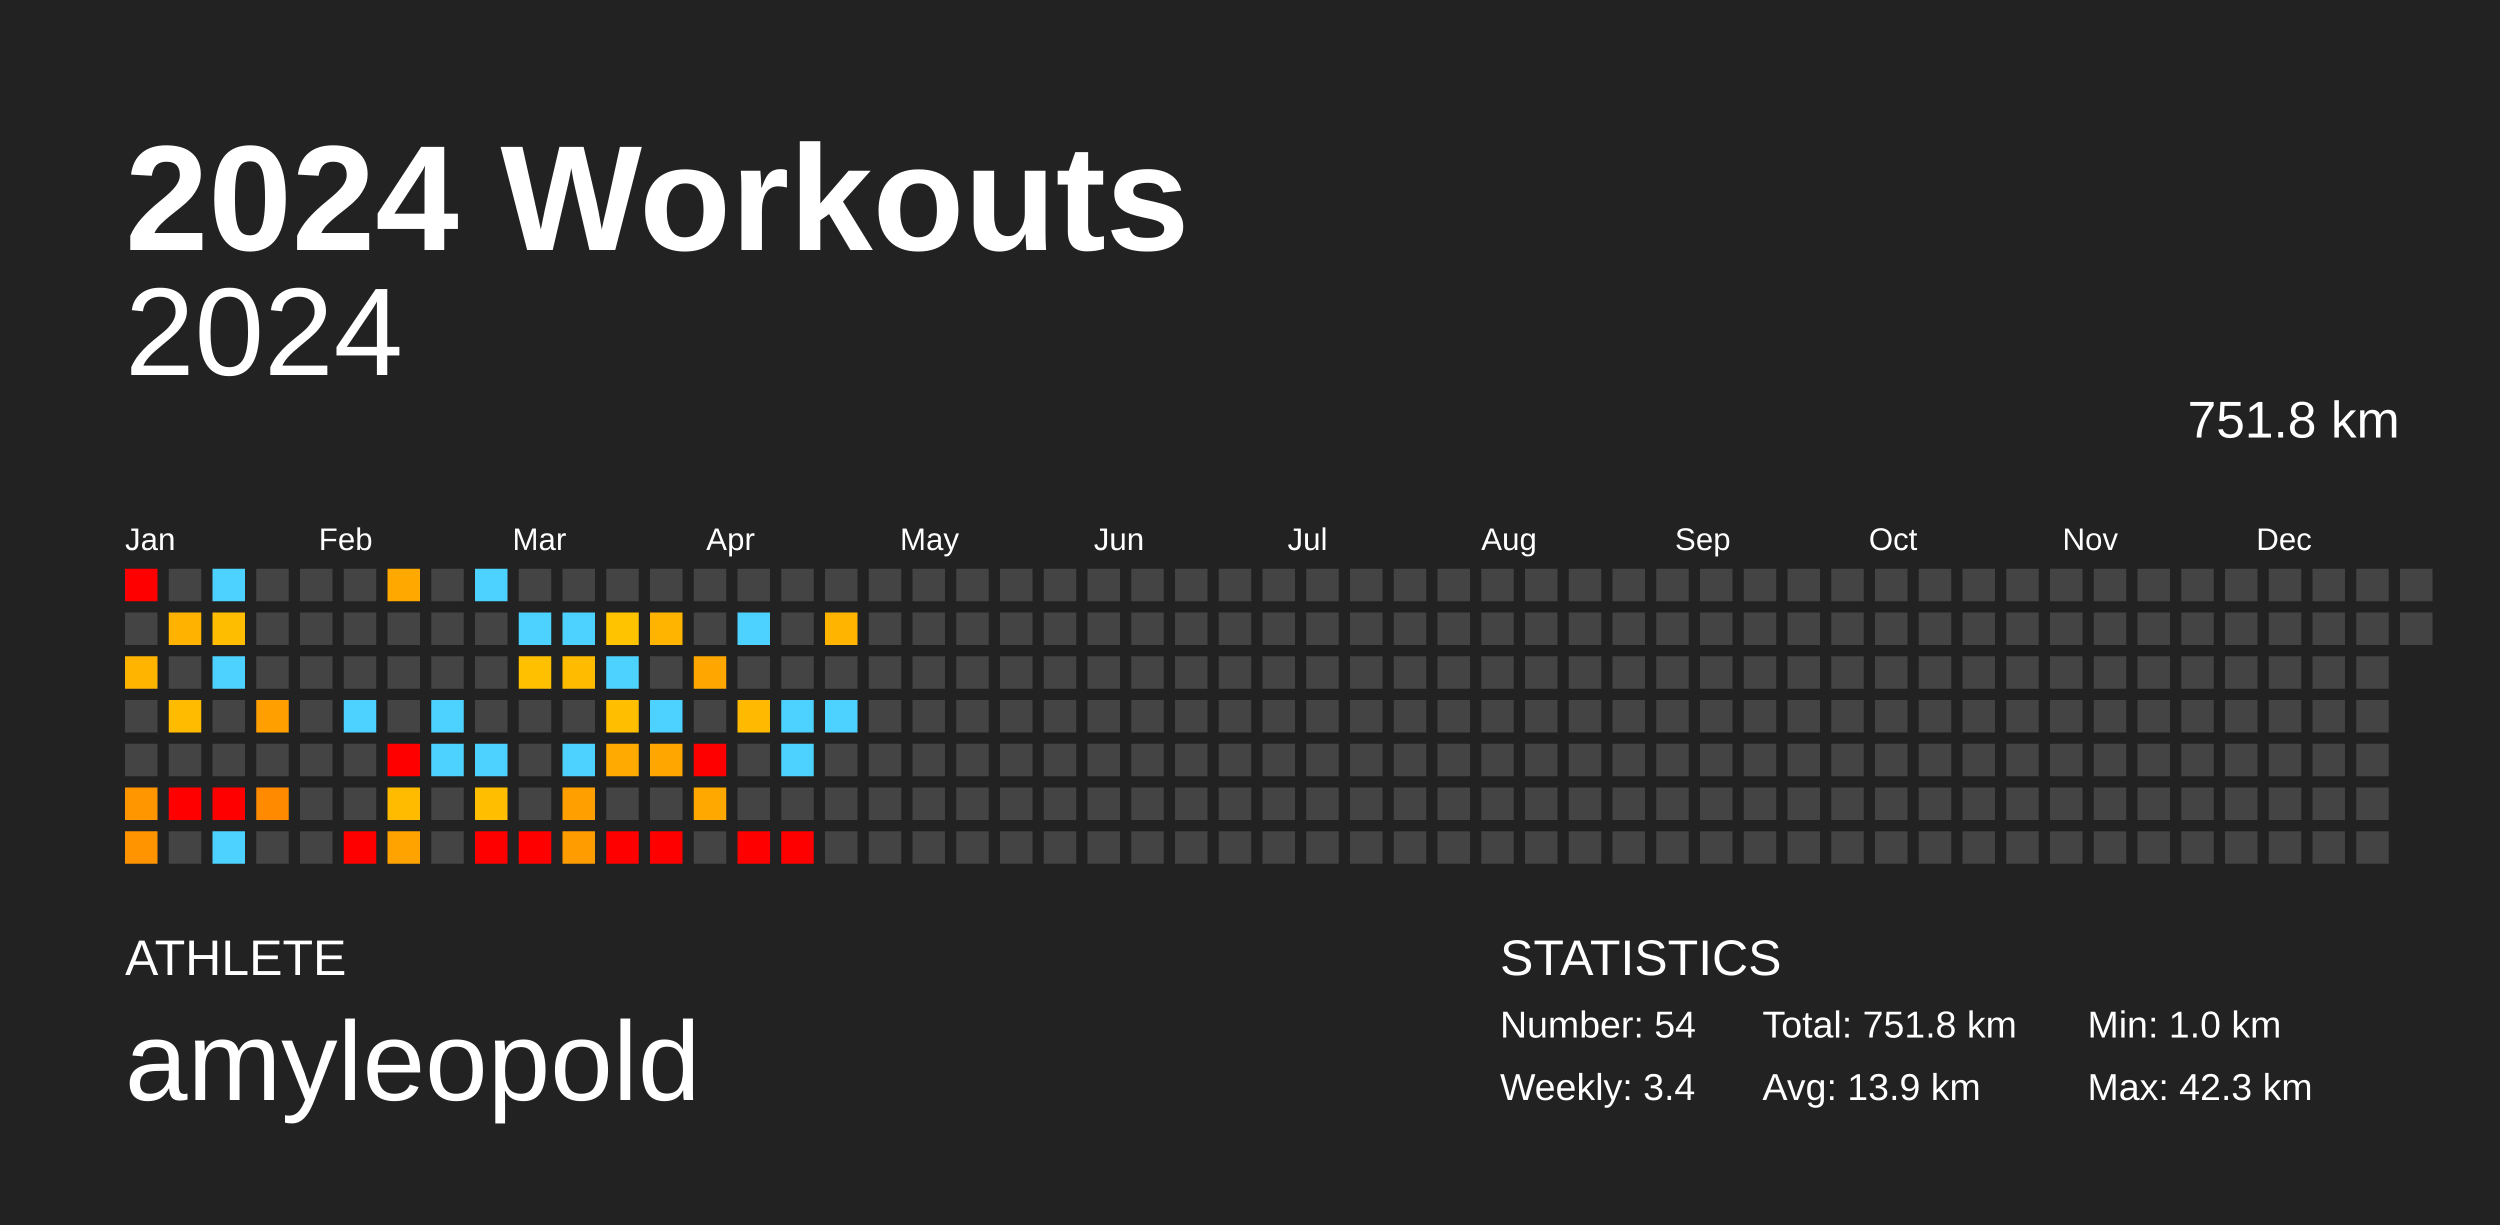
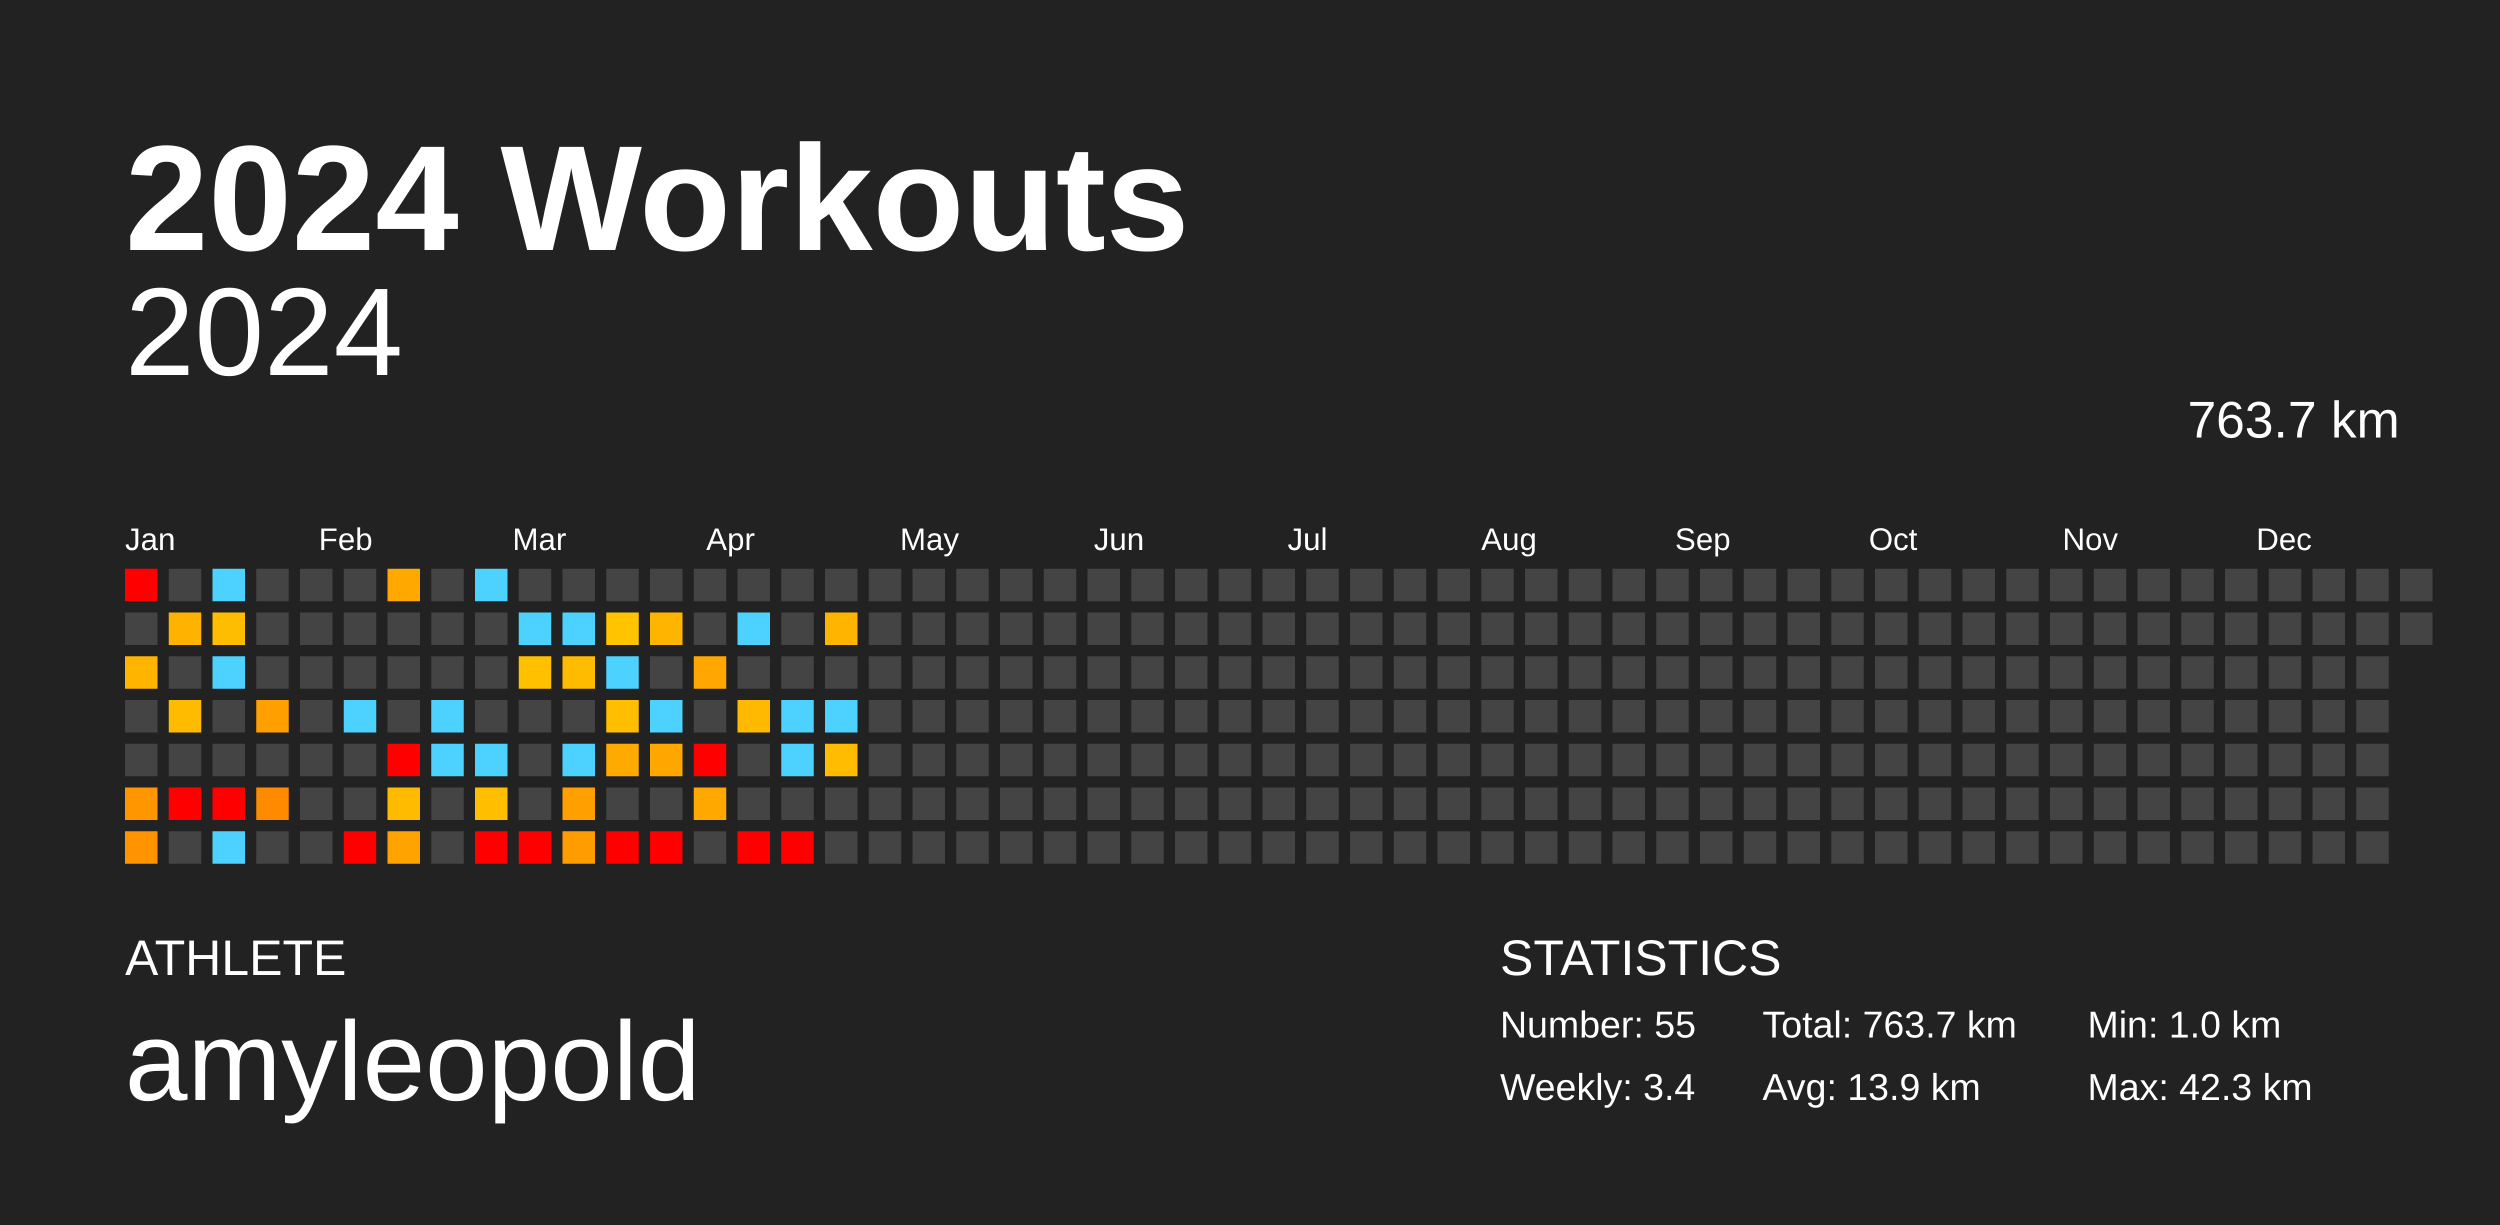
<svg xmlns="http://www.w3.org/2000/svg" baseProfile="full" height="98mm" version="1.1" viewBox="0,0,200,98" width="200mm">
  <defs />
  <rect fill="#222222" height="98" width="200" x="0" y="0" />
  <text fill="#FFFFFF" style="font-size:12px; font-family:Arial; font-weight:bold;" x="10" y="20">2024 Workouts</text>
  <text fill="#FFFFFF" style="font-size:4px; font-family:Arial" x="10" y="78">ATHLETE</text>
  <text fill="#FFFFFF" style="font-size:9px; font-family:Arial" x="10" y="88">amyleopold</text>
  <text fill="#FFFFFF" style="font-size:4px; font-family:Arial" x="120" y="78">STATISTICS</text>
-   <text fill="#FFFFFF" style="font-size:3px; font-family:Arial" x="120" y="83">Number: 54</text>
+   <text fill="#FFFFFF" style="font-size:3px; font-family:Arial" x="120" y="83">Number: 55</text>
  <text fill="#FFFFFF" style="font-size:3px; font-family:Arial" x="120" y="88">Weekly: 3.4</text>
-   <text fill="#FFFFFF" style="font-size:3px; font-family:Arial" x="141" y="83">Total: 751.8 km</text>
+   <text fill="#FFFFFF" style="font-size:3px; font-family:Arial" x="141" y="83">Total: 763.7 km</text>
  <text fill="#FFFFFF" style="font-size:3px; font-family:Arial" x="141" y="88">Avg: 13.9 km</text>
  <text fill="#FFFFFF" style="font-size:3px; font-family:Arial" x="167" y="83">Min: 1.0 km</text>
  <text fill="#FFFFFF" style="font-size:3px; font-family:Arial" x="167" y="88">Max: 42.3 km</text>
  <text alignment-baseline="hanging" fill="#FFFFFF" style="font-size:10.0px; font-family:Arial;" x="10" y="30">2024</text>
-   <text alignment-baseline="hanging" fill="#FFFFFF" style="font-size:4.125px; font-family:Arial;" x="175" y="35">751.8 km</text>
+   <text alignment-baseline="hanging" fill="#FFFFFF" style="font-size:4.125px; font-family:Arial;" x="175" y="35">763.7 km</text>
  <text fill="#FFFFFF" style="font-size:2.5px; font-family:Arial" x="10.0" y="44">Jan</text>
  <text fill="#FFFFFF" style="font-size:2.5px; font-family:Arial" x="25.5" y="44">Feb</text>
  <text fill="#FFFFFF" style="font-size:2.5px; font-family:Arial" x="41.0" y="44">Mar</text>
  <text fill="#FFFFFF" style="font-size:2.5px; font-family:Arial" x="56.5" y="44">Apr</text>
  <text fill="#FFFFFF" style="font-size:2.5px; font-family:Arial" x="72.0" y="44">May</text>
  <text fill="#FFFFFF" style="font-size:2.5px; font-family:Arial" x="87.5" y="44">Jun</text>
  <text fill="#FFFFFF" style="font-size:2.5px; font-family:Arial" x="103.0" y="44">Jul</text>
  <text fill="#FFFFFF" style="font-size:2.5px; font-family:Arial" x="118.5" y="44">Aug</text>
  <text fill="#FFFFFF" style="font-size:2.5px; font-family:Arial" x="134.0" y="44">Sep</text>
  <text fill="#FFFFFF" style="font-size:2.5px; font-family:Arial" x="149.5" y="44">Oct</text>
  <text fill="#FFFFFF" style="font-size:2.5px; font-family:Arial" x="165.0" y="44">Nov</text>
  <text fill="#FFFFFF" style="font-size:2.5px; font-family:Arial" x="180.5" y="44">Dec</text>
  <rect fill="red" height="2.6" width="2.6" x="10.0" y="45.5" />
  <rect fill="#444444" height="2.6" width="2.6" x="10.0" y="49.0" />
  <rect fill="#ffb500" height="2.6" width="2.6" x="10.0" y="52.5" />
  <rect fill="#444444" height="2.6" width="2.6" x="10.0" y="56.0" />
  <rect fill="#444444" height="2.6" width="2.6" x="10.0" y="59.5" />
  <rect fill="#ff9600" height="2.6" width="2.6" x="10.0" y="63.0" />
  <rect fill="#ff9400" height="2.6" width="2.6" x="10.0" y="66.5" />
  <rect fill="#444444" height="2.6" width="2.6" x="13.5" y="45.5" />
  <rect fill="#ffb300" height="2.6" width="2.6" x="13.5" y="49.0" />
  <rect fill="#444444" height="2.6" width="2.6" x="13.5" y="52.5" />
  <rect fill="#ffbb00" height="2.6" width="2.6" x="13.5" y="56.0" />
  <rect fill="#444444" height="2.6" width="2.6" x="13.5" y="59.5" />
  <rect fill="red" height="2.6" width="2.6" x="13.5" y="63.0" />
  <rect fill="#444444" height="2.6" width="2.6" x="13.5" y="66.5" />
  <rect fill="#4dd2ff" height="2.6" width="2.6" x="17.0" y="45.5" />
  <rect fill="#ffbd00" height="2.6" width="2.6" x="17.0" y="49.0" />
  <rect fill="#4dd2ff" height="2.6" width="2.6" x="17.0" y="52.5" />
  <rect fill="#444444" height="2.6" width="2.6" x="17.0" y="56.0" />
  <rect fill="#444444" height="2.6" width="2.6" x="17.0" y="59.5" />
  <rect fill="red" height="2.6" width="2.6" x="17.0" y="63.0" />
  <rect fill="#4dd2ff" height="2.6" width="2.6" x="17.0" y="66.5" />
  <rect fill="#444444" height="2.6" width="2.6" x="20.5" y="45.5" />
  <rect fill="#444444" height="2.6" width="2.6" x="20.5" y="49.0" />
  <rect fill="#444444" height="2.6" width="2.6" x="20.5" y="52.5" />
  <rect fill="#ffa000" height="2.6" width="2.6" x="20.5" y="56.0" />
  <rect fill="#444444" height="2.6" width="2.6" x="20.5" y="59.5" />
  <rect fill="#ff8a00" height="2.6" width="2.6" x="20.5" y="63.0" />
  <rect fill="#444444" height="2.6" width="2.6" x="20.5" y="66.5" />
  <rect fill="#444444" height="2.6" width="2.6" x="24.0" y="45.5" />
  <rect fill="#444444" height="2.6" width="2.6" x="24.0" y="49.0" />
  <rect fill="#444444" height="2.6" width="2.6" x="24.0" y="52.5" />
  <rect fill="#444444" height="2.6" width="2.6" x="24.0" y="56.0" />
  <rect fill="#444444" height="2.6" width="2.6" x="24.0" y="59.5" />
  <rect fill="#444444" height="2.6" width="2.6" x="24.0" y="63.0" />
  <rect fill="#444444" height="2.6" width="2.6" x="24.0" y="66.5" />
  <rect fill="#444444" height="2.6" width="2.6" x="27.5" y="45.5" />
  <rect fill="#444444" height="2.6" width="2.6" x="27.5" y="49.0" />
  <rect fill="#444444" height="2.6" width="2.6" x="27.5" y="52.5" />
  <rect fill="#4dd2ff" height="2.6" width="2.6" x="27.5" y="56.0" />
  <rect fill="#444444" height="2.6" width="2.6" x="27.5" y="59.5" />
  <rect fill="#444444" height="2.6" width="2.6" x="27.5" y="63.0" />
  <rect fill="red" height="2.6" width="2.6" x="27.5" y="66.5" />
  <rect fill="#ffa900" height="2.6" width="2.6" x="31.0" y="45.5" />
  <rect fill="#444444" height="2.6" width="2.6" x="31.0" y="49.0" />
  <rect fill="#444444" height="2.6" width="2.6" x="31.0" y="52.5" />
  <rect fill="#444444" height="2.6" width="2.6" x="31.0" y="56.0" />
  <rect fill="red" height="2.6" width="2.6" x="31.0" y="59.5" />
  <rect fill="#ffbb00" height="2.6" width="2.6" x="31.0" y="63.0" />
  <rect fill="#ffa300" height="2.6" width="2.6" x="31.0" y="66.5" />
  <rect fill="#444444" height="2.6" width="2.6" x="34.5" y="45.5" />
  <rect fill="#444444" height="2.6" width="2.6" x="34.5" y="49.0" />
  <rect fill="#444444" height="2.6" width="2.6" x="34.5" y="52.5" />
  <rect fill="#4dd2ff" height="2.6" width="2.6" x="34.5" y="56.0" />
  <rect fill="#4dd2ff" height="2.6" width="2.6" x="34.5" y="59.5" />
  <rect fill="#444444" height="2.6" width="2.6" x="34.5" y="63.0" />
  <rect fill="#444444" height="2.6" width="2.6" x="34.5" y="66.5" />
  <rect fill="#4dd2ff" height="2.6" width="2.6" x="38.0" y="45.5" />
  <rect fill="#444444" height="2.6" width="2.6" x="38.0" y="49.0" />
  <rect fill="#444444" height="2.6" width="2.6" x="38.0" y="52.5" />
  <rect fill="#444444" height="2.6" width="2.6" x="38.0" y="56.0" />
  <rect fill="#4dd2ff" height="2.6" width="2.6" x="38.0" y="59.5" />
  <rect fill="#ffbf00" height="2.6" width="2.6" x="38.0" y="63.0" />
  <rect fill="red" height="2.6" width="2.6" x="38.0" y="66.5" />
  <rect fill="#444444" height="2.6" width="2.6" x="41.5" y="45.5" />
  <rect fill="#4dd2ff" height="2.6" width="2.6" x="41.5" y="49.0" />
  <rect fill="#ffc000" height="2.6" width="2.6" x="41.5" y="52.5" />
  <rect fill="#444444" height="2.6" width="2.6" x="41.5" y="56.0" />
  <rect fill="#444444" height="2.6" width="2.6" x="41.5" y="59.5" />
  <rect fill="#444444" height="2.6" width="2.6" x="41.5" y="63.0" />
  <rect fill="red" height="2.6" width="2.6" x="41.5" y="66.5" />
  <rect fill="#444444" height="2.6" width="2.6" x="45.0" y="45.5" />
  <rect fill="#4dd2ff" height="2.6" width="2.6" x="45.0" y="49.0" />
  <rect fill="#ffbb00" height="2.6" width="2.6" x="45.0" y="52.5" />
  <rect fill="#444444" height="2.6" width="2.6" x="45.0" y="56.0" />
  <rect fill="#4dd2ff" height="2.6" width="2.6" x="45.0" y="59.5" />
  <rect fill="#ffa000" height="2.6" width="2.6" x="45.0" y="63.0" />
  <rect fill="#ff9c00" height="2.6" width="2.6" x="45.0" y="66.5" />
  <rect fill="#444444" height="2.6" width="2.6" x="48.5" y="45.5" />
  <rect fill="#ffc300" height="2.6" width="2.6" x="48.5" y="49.0" />
  <rect fill="#4dd2ff" height="2.6" width="2.6" x="48.5" y="52.5" />
  <rect fill="#ffbf00" height="2.6" width="2.6" x="48.5" y="56.0" />
  <rect fill="#ffaa00" height="2.6" width="2.6" x="48.5" y="59.5" />
  <rect fill="#444444" height="2.6" width="2.6" x="48.5" y="63.0" />
  <rect fill="red" height="2.6" width="2.6" x="48.5" y="66.5" />
  <rect fill="#444444" height="2.6" width="2.6" x="52.0" y="45.5" />
  <rect fill="#ffb500" height="2.6" width="2.6" x="52.0" y="49.0" />
  <rect fill="#444444" height="2.6" width="2.6" x="52.0" y="52.5" />
  <rect fill="#4dd2ff" height="2.6" width="2.6" x="52.0" y="56.0" />
  <rect fill="#ffa700" height="2.6" width="2.6" x="52.0" y="59.5" />
  <rect fill="#444444" height="2.6" width="2.6" x="52.0" y="63.0" />
  <rect fill="red" height="2.6" width="2.6" x="52.0" y="66.5" />
  <rect fill="#444444" height="2.6" width="2.6" x="55.5" y="45.5" />
  <rect fill="#444444" height="2.6" width="2.6" x="55.5" y="49.0" />
  <rect fill="#ffa700" height="2.6" width="2.6" x="55.5" y="52.5" />
  <rect fill="#444444" height="2.6" width="2.6" x="55.5" y="56.0" />
  <rect fill="red" height="2.6" width="2.6" x="55.5" y="59.5" />
  <rect fill="#ffa800" height="2.6" width="2.6" x="55.5" y="63.0" />
  <rect fill="#444444" height="2.6" width="2.6" x="55.5" y="66.5" />
  <rect fill="#444444" height="2.6" width="2.6" x="59.0" y="45.5" />
  <rect fill="#4dd2ff" height="2.6" width="2.6" x="59.0" y="49.0" />
  <rect fill="#444444" height="2.6" width="2.6" x="59.0" y="52.5" />
  <rect fill="#ffb900" height="2.6" width="2.6" x="59.0" y="56.0" />
  <rect fill="#444444" height="2.6" width="2.6" x="59.0" y="59.5" />
  <rect fill="#444444" height="2.6" width="2.6" x="59.0" y="63.0" />
  <rect fill="red" height="2.6" width="2.6" x="59.0" y="66.5" />
  <rect fill="#444444" height="2.6" width="2.6" x="62.5" y="45.5" />
  <rect fill="#444444" height="2.6" width="2.6" x="62.5" y="49.0" />
  <rect fill="#444444" height="2.6" width="2.6" x="62.5" y="52.5" />
  <rect fill="#4dd2ff" height="2.6" width="2.6" x="62.5" y="56.0" />
  <rect fill="#4dd2ff" height="2.6" width="2.6" x="62.5" y="59.5" />
  <rect fill="#444444" height="2.6" width="2.6" x="62.5" y="63.0" />
  <rect fill="red" height="2.6" width="2.6" x="62.5" y="66.5" />
  <rect fill="#444444" height="2.6" width="2.6" x="66.0" y="45.5" />
  <rect fill="#ffb400" height="2.6" width="2.6" x="66.0" y="49.0" />
  <rect fill="#444444" height="2.6" width="2.6" x="66.0" y="52.5" />
  <rect fill="#4dd2ff" height="2.6" width="2.6" x="66.0" y="56.0" />
-   <rect fill="#444444" height="2.6" width="2.6" x="66.0" y="59.5" />
+   <rect fill="#ffbc00" height="2.6" width="2.6" x="66.0" y="59.5" />
  <rect fill="#444444" height="2.6" width="2.6" x="66.0" y="63.0" />
  <rect fill="#444444" height="2.6" width="2.6" x="66.0" y="66.5" />
  <rect fill="#444444" height="2.6" width="2.6" x="69.5" y="45.5" />
  <rect fill="#444444" height="2.6" width="2.6" x="69.5" y="49.0" />
  <rect fill="#444444" height="2.6" width="2.6" x="69.5" y="52.5" />
  <rect fill="#444444" height="2.6" width="2.6" x="69.5" y="56.0" />
  <rect fill="#444444" height="2.6" width="2.6" x="69.5" y="59.5" />
  <rect fill="#444444" height="2.6" width="2.6" x="69.5" y="63.0" />
  <rect fill="#444444" height="2.6" width="2.6" x="69.5" y="66.5" />
  <rect fill="#444444" height="2.6" width="2.6" x="73.0" y="45.5" />
  <rect fill="#444444" height="2.6" width="2.6" x="73.0" y="49.0" />
  <rect fill="#444444" height="2.6" width="2.6" x="73.0" y="52.5" />
  <rect fill="#444444" height="2.6" width="2.6" x="73.0" y="56.0" />
  <rect fill="#444444" height="2.6" width="2.6" x="73.0" y="59.5" />
  <rect fill="#444444" height="2.6" width="2.6" x="73.0" y="63.0" />
  <rect fill="#444444" height="2.6" width="2.6" x="73.0" y="66.5" />
  <rect fill="#444444" height="2.6" width="2.6" x="76.5" y="45.5" />
  <rect fill="#444444" height="2.6" width="2.6" x="76.5" y="49.0" />
  <rect fill="#444444" height="2.6" width="2.6" x="76.5" y="52.5" />
  <rect fill="#444444" height="2.6" width="2.6" x="76.5" y="56.0" />
  <rect fill="#444444" height="2.6" width="2.6" x="76.5" y="59.5" />
  <rect fill="#444444" height="2.6" width="2.6" x="76.5" y="63.0" />
  <rect fill="#444444" height="2.6" width="2.6" x="76.5" y="66.5" />
  <rect fill="#444444" height="2.6" width="2.6" x="80.0" y="45.5" />
  <rect fill="#444444" height="2.6" width="2.6" x="80.0" y="49.0" />
  <rect fill="#444444" height="2.6" width="2.6" x="80.0" y="52.5" />
  <rect fill="#444444" height="2.6" width="2.6" x="80.0" y="56.0" />
  <rect fill="#444444" height="2.6" width="2.6" x="80.0" y="59.5" />
  <rect fill="#444444" height="2.6" width="2.6" x="80.0" y="63.0" />
  <rect fill="#444444" height="2.6" width="2.6" x="80.0" y="66.5" />
  <rect fill="#444444" height="2.6" width="2.6" x="83.5" y="45.5" />
  <rect fill="#444444" height="2.6" width="2.6" x="83.5" y="49.0" />
  <rect fill="#444444" height="2.6" width="2.6" x="83.5" y="52.5" />
  <rect fill="#444444" height="2.6" width="2.6" x="83.5" y="56.0" />
  <rect fill="#444444" height="2.6" width="2.6" x="83.5" y="59.5" />
  <rect fill="#444444" height="2.6" width="2.6" x="83.5" y="63.0" />
  <rect fill="#444444" height="2.6" width="2.6" x="83.5" y="66.5" />
  <rect fill="#444444" height="2.6" width="2.6" x="87.0" y="45.5" />
  <rect fill="#444444" height="2.6" width="2.6" x="87.0" y="49.0" />
  <rect fill="#444444" height="2.6" width="2.6" x="87.0" y="52.5" />
  <rect fill="#444444" height="2.6" width="2.6" x="87.0" y="56.0" />
  <rect fill="#444444" height="2.6" width="2.6" x="87.0" y="59.5" />
  <rect fill="#444444" height="2.6" width="2.6" x="87.0" y="63.0" />
  <rect fill="#444444" height="2.6" width="2.6" x="87.0" y="66.5" />
  <rect fill="#444444" height="2.6" width="2.6" x="90.5" y="45.5" />
  <rect fill="#444444" height="2.6" width="2.6" x="90.5" y="49.0" />
  <rect fill="#444444" height="2.6" width="2.6" x="90.5" y="52.5" />
  <rect fill="#444444" height="2.6" width="2.6" x="90.5" y="56.0" />
  <rect fill="#444444" height="2.6" width="2.6" x="90.5" y="59.5" />
  <rect fill="#444444" height="2.6" width="2.6" x="90.5" y="63.0" />
  <rect fill="#444444" height="2.6" width="2.6" x="90.5" y="66.5" />
  <rect fill="#444444" height="2.6" width="2.6" x="94.0" y="45.5" />
  <rect fill="#444444" height="2.6" width="2.6" x="94.0" y="49.0" />
  <rect fill="#444444" height="2.6" width="2.6" x="94.0" y="52.5" />
  <rect fill="#444444" height="2.6" width="2.6" x="94.0" y="56.0" />
  <rect fill="#444444" height="2.6" width="2.6" x="94.0" y="59.5" />
  <rect fill="#444444" height="2.6" width="2.6" x="94.0" y="63.0" />
  <rect fill="#444444" height="2.6" width="2.6" x="94.0" y="66.5" />
  <rect fill="#444444" height="2.6" width="2.6" x="97.5" y="45.5" />
  <rect fill="#444444" height="2.6" width="2.6" x="97.5" y="49.0" />
  <rect fill="#444444" height="2.6" width="2.6" x="97.5" y="52.5" />
  <rect fill="#444444" height="2.6" width="2.6" x="97.5" y="56.0" />
  <rect fill="#444444" height="2.6" width="2.6" x="97.5" y="59.5" />
  <rect fill="#444444" height="2.6" width="2.6" x="97.5" y="63.0" />
  <rect fill="#444444" height="2.6" width="2.6" x="97.5" y="66.5" />
  <rect fill="#444444" height="2.6" width="2.6" x="101.0" y="45.5" />
  <rect fill="#444444" height="2.6" width="2.6" x="101.0" y="49.0" />
  <rect fill="#444444" height="2.6" width="2.6" x="101.0" y="52.5" />
  <rect fill="#444444" height="2.6" width="2.6" x="101.0" y="56.0" />
  <rect fill="#444444" height="2.6" width="2.6" x="101.0" y="59.5" />
  <rect fill="#444444" height="2.6" width="2.6" x="101.0" y="63.0" />
  <rect fill="#444444" height="2.6" width="2.6" x="101.0" y="66.5" />
  <rect fill="#444444" height="2.6" width="2.6" x="104.5" y="45.5" />
  <rect fill="#444444" height="2.6" width="2.6" x="104.5" y="49.0" />
  <rect fill="#444444" height="2.6" width="2.6" x="104.5" y="52.5" />
  <rect fill="#444444" height="2.6" width="2.6" x="104.5" y="56.0" />
  <rect fill="#444444" height="2.6" width="2.6" x="104.5" y="59.5" />
  <rect fill="#444444" height="2.6" width="2.6" x="104.5" y="63.0" />
  <rect fill="#444444" height="2.6" width="2.6" x="104.5" y="66.5" />
  <rect fill="#444444" height="2.6" width="2.6" x="108.0" y="45.5" />
  <rect fill="#444444" height="2.6" width="2.6" x="108.0" y="49.0" />
  <rect fill="#444444" height="2.6" width="2.6" x="108.0" y="52.5" />
  <rect fill="#444444" height="2.6" width="2.6" x="108.0" y="56.0" />
  <rect fill="#444444" height="2.6" width="2.6" x="108.0" y="59.5" />
  <rect fill="#444444" height="2.6" width="2.6" x="108.0" y="63.0" />
  <rect fill="#444444" height="2.6" width="2.6" x="108.0" y="66.5" />
  <rect fill="#444444" height="2.6" width="2.6" x="111.5" y="45.5" />
  <rect fill="#444444" height="2.6" width="2.6" x="111.5" y="49.0" />
  <rect fill="#444444" height="2.6" width="2.6" x="111.5" y="52.5" />
  <rect fill="#444444" height="2.6" width="2.6" x="111.5" y="56.0" />
  <rect fill="#444444" height="2.6" width="2.6" x="111.5" y="59.5" />
  <rect fill="#444444" height="2.6" width="2.6" x="111.5" y="63.0" />
  <rect fill="#444444" height="2.6" width="2.6" x="111.5" y="66.5" />
  <rect fill="#444444" height="2.6" width="2.6" x="115.0" y="45.5" />
  <rect fill="#444444" height="2.6" width="2.6" x="115.0" y="49.0" />
  <rect fill="#444444" height="2.6" width="2.6" x="115.0" y="52.5" />
  <rect fill="#444444" height="2.6" width="2.6" x="115.0" y="56.0" />
  <rect fill="#444444" height="2.6" width="2.6" x="115.0" y="59.5" />
  <rect fill="#444444" height="2.6" width="2.6" x="115.0" y="63.0" />
  <rect fill="#444444" height="2.6" width="2.6" x="115.0" y="66.5" />
  <rect fill="#444444" height="2.6" width="2.6" x="118.5" y="45.5" />
  <rect fill="#444444" height="2.6" width="2.6" x="118.5" y="49.0" />
  <rect fill="#444444" height="2.6" width="2.6" x="118.5" y="52.5" />
  <rect fill="#444444" height="2.6" width="2.6" x="118.5" y="56.0" />
  <rect fill="#444444" height="2.6" width="2.6" x="118.5" y="59.5" />
  <rect fill="#444444" height="2.6" width="2.6" x="118.5" y="63.0" />
  <rect fill="#444444" height="2.6" width="2.6" x="118.5" y="66.5" />
  <rect fill="#444444" height="2.6" width="2.6" x="122.0" y="45.5" />
  <rect fill="#444444" height="2.6" width="2.6" x="122.0" y="49.0" />
  <rect fill="#444444" height="2.6" width="2.6" x="122.0" y="52.5" />
  <rect fill="#444444" height="2.6" width="2.6" x="122.0" y="56.0" />
  <rect fill="#444444" height="2.6" width="2.6" x="122.0" y="59.5" />
  <rect fill="#444444" height="2.6" width="2.6" x="122.0" y="63.0" />
  <rect fill="#444444" height="2.6" width="2.6" x="122.0" y="66.5" />
  <rect fill="#444444" height="2.6" width="2.6" x="125.5" y="45.5" />
  <rect fill="#444444" height="2.6" width="2.6" x="125.5" y="49.0" />
  <rect fill="#444444" height="2.6" width="2.6" x="125.5" y="52.5" />
  <rect fill="#444444" height="2.6" width="2.6" x="125.5" y="56.0" />
  <rect fill="#444444" height="2.6" width="2.6" x="125.5" y="59.5" />
  <rect fill="#444444" height="2.6" width="2.6" x="125.5" y="63.0" />
  <rect fill="#444444" height="2.6" width="2.6" x="125.5" y="66.5" />
  <rect fill="#444444" height="2.6" width="2.6" x="129.0" y="45.5" />
  <rect fill="#444444" height="2.6" width="2.6" x="129.0" y="49.0" />
  <rect fill="#444444" height="2.6" width="2.6" x="129.0" y="52.5" />
  <rect fill="#444444" height="2.6" width="2.6" x="129.0" y="56.0" />
  <rect fill="#444444" height="2.6" width="2.6" x="129.0" y="59.5" />
  <rect fill="#444444" height="2.6" width="2.6" x="129.0" y="63.0" />
  <rect fill="#444444" height="2.6" width="2.6" x="129.0" y="66.5" />
  <rect fill="#444444" height="2.6" width="2.6" x="132.5" y="45.5" />
  <rect fill="#444444" height="2.6" width="2.6" x="132.5" y="49.0" />
  <rect fill="#444444" height="2.6" width="2.6" x="132.5" y="52.5" />
  <rect fill="#444444" height="2.6" width="2.6" x="132.5" y="56.0" />
  <rect fill="#444444" height="2.6" width="2.6" x="132.5" y="59.5" />
  <rect fill="#444444" height="2.6" width="2.6" x="132.5" y="63.0" />
  <rect fill="#444444" height="2.6" width="2.6" x="132.5" y="66.5" />
  <rect fill="#444444" height="2.6" width="2.6" x="136.0" y="45.5" />
  <rect fill="#444444" height="2.6" width="2.6" x="136.0" y="49.0" />
  <rect fill="#444444" height="2.6" width="2.6" x="136.0" y="52.5" />
  <rect fill="#444444" height="2.6" width="2.6" x="136.0" y="56.0" />
  <rect fill="#444444" height="2.6" width="2.6" x="136.0" y="59.5" />
  <rect fill="#444444" height="2.6" width="2.6" x="136.0" y="63.0" />
  <rect fill="#444444" height="2.6" width="2.6" x="136.0" y="66.5" />
  <rect fill="#444444" height="2.6" width="2.6" x="139.5" y="45.5" />
  <rect fill="#444444" height="2.6" width="2.6" x="139.5" y="49.0" />
  <rect fill="#444444" height="2.6" width="2.6" x="139.5" y="52.5" />
  <rect fill="#444444" height="2.6" width="2.6" x="139.5" y="56.0" />
  <rect fill="#444444" height="2.6" width="2.6" x="139.5" y="59.5" />
  <rect fill="#444444" height="2.6" width="2.6" x="139.5" y="63.0" />
  <rect fill="#444444" height="2.6" width="2.6" x="139.5" y="66.5" />
  <rect fill="#444444" height="2.6" width="2.6" x="143.0" y="45.5" />
  <rect fill="#444444" height="2.6" width="2.6" x="143.0" y="49.0" />
  <rect fill="#444444" height="2.6" width="2.6" x="143.0" y="52.5" />
  <rect fill="#444444" height="2.6" width="2.6" x="143.0" y="56.0" />
  <rect fill="#444444" height="2.6" width="2.6" x="143.0" y="59.5" />
  <rect fill="#444444" height="2.6" width="2.6" x="143.0" y="63.0" />
  <rect fill="#444444" height="2.6" width="2.6" x="143.0" y="66.5" />
  <rect fill="#444444" height="2.6" width="2.6" x="146.5" y="45.5" />
  <rect fill="#444444" height="2.6" width="2.6" x="146.5" y="49.0" />
  <rect fill="#444444" height="2.6" width="2.6" x="146.5" y="52.5" />
  <rect fill="#444444" height="2.6" width="2.6" x="146.5" y="56.0" />
  <rect fill="#444444" height="2.6" width="2.6" x="146.5" y="59.5" />
  <rect fill="#444444" height="2.6" width="2.6" x="146.5" y="63.0" />
  <rect fill="#444444" height="2.6" width="2.6" x="146.5" y="66.5" />
  <rect fill="#444444" height="2.6" width="2.6" x="150.0" y="45.5" />
  <rect fill="#444444" height="2.6" width="2.6" x="150.0" y="49.0" />
  <rect fill="#444444" height="2.6" width="2.6" x="150.0" y="52.5" />
  <rect fill="#444444" height="2.6" width="2.6" x="150.0" y="56.0" />
  <rect fill="#444444" height="2.6" width="2.6" x="150.0" y="59.5" />
  <rect fill="#444444" height="2.6" width="2.6" x="150.0" y="63.0" />
  <rect fill="#444444" height="2.6" width="2.6" x="150.0" y="66.5" />
  <rect fill="#444444" height="2.6" width="2.6" x="153.5" y="45.5" />
  <rect fill="#444444" height="2.6" width="2.6" x="153.5" y="49.0" />
  <rect fill="#444444" height="2.6" width="2.6" x="153.5" y="52.5" />
  <rect fill="#444444" height="2.6" width="2.6" x="153.5" y="56.0" />
  <rect fill="#444444" height="2.6" width="2.6" x="153.5" y="59.5" />
  <rect fill="#444444" height="2.6" width="2.6" x="153.5" y="63.0" />
  <rect fill="#444444" height="2.6" width="2.6" x="153.5" y="66.5" />
  <rect fill="#444444" height="2.6" width="2.6" x="157.0" y="45.5" />
  <rect fill="#444444" height="2.6" width="2.6" x="157.0" y="49.0" />
  <rect fill="#444444" height="2.6" width="2.6" x="157.0" y="52.5" />
  <rect fill="#444444" height="2.6" width="2.6" x="157.0" y="56.0" />
  <rect fill="#444444" height="2.6" width="2.6" x="157.0" y="59.5" />
  <rect fill="#444444" height="2.6" width="2.6" x="157.0" y="63.0" />
  <rect fill="#444444" height="2.6" width="2.6" x="157.0" y="66.5" />
  <rect fill="#444444" height="2.6" width="2.6" x="160.5" y="45.5" />
  <rect fill="#444444" height="2.6" width="2.6" x="160.5" y="49.0" />
  <rect fill="#444444" height="2.6" width="2.6" x="160.5" y="52.5" />
  <rect fill="#444444" height="2.6" width="2.6" x="160.5" y="56.0" />
  <rect fill="#444444" height="2.6" width="2.6" x="160.5" y="59.5" />
  <rect fill="#444444" height="2.6" width="2.6" x="160.5" y="63.0" />
  <rect fill="#444444" height="2.6" width="2.6" x="160.5" y="66.5" />
  <rect fill="#444444" height="2.6" width="2.6" x="164.0" y="45.5" />
  <rect fill="#444444" height="2.6" width="2.6" x="164.0" y="49.0" />
  <rect fill="#444444" height="2.6" width="2.6" x="164.0" y="52.5" />
  <rect fill="#444444" height="2.6" width="2.6" x="164.0" y="56.0" />
  <rect fill="#444444" height="2.6" width="2.6" x="164.0" y="59.5" />
  <rect fill="#444444" height="2.6" width="2.6" x="164.0" y="63.0" />
  <rect fill="#444444" height="2.6" width="2.6" x="164.0" y="66.5" />
  <rect fill="#444444" height="2.6" width="2.6" x="167.5" y="45.5" />
  <rect fill="#444444" height="2.6" width="2.6" x="167.5" y="49.0" />
  <rect fill="#444444" height="2.6" width="2.6" x="167.5" y="52.5" />
  <rect fill="#444444" height="2.6" width="2.6" x="167.5" y="56.0" />
  <rect fill="#444444" height="2.6" width="2.6" x="167.5" y="59.5" />
  <rect fill="#444444" height="2.6" width="2.6" x="167.5" y="63.0" />
  <rect fill="#444444" height="2.6" width="2.6" x="167.5" y="66.5" />
  <rect fill="#444444" height="2.6" width="2.6" x="171.0" y="45.5" />
  <rect fill="#444444" height="2.6" width="2.6" x="171.0" y="49.0" />
  <rect fill="#444444" height="2.6" width="2.6" x="171.0" y="52.5" />
  <rect fill="#444444" height="2.6" width="2.6" x="171.0" y="56.0" />
  <rect fill="#444444" height="2.6" width="2.6" x="171.0" y="59.5" />
  <rect fill="#444444" height="2.6" width="2.6" x="171.0" y="63.0" />
  <rect fill="#444444" height="2.6" width="2.6" x="171.0" y="66.5" />
  <rect fill="#444444" height="2.6" width="2.6" x="174.5" y="45.5" />
  <rect fill="#444444" height="2.6" width="2.6" x="174.5" y="49.0" />
  <rect fill="#444444" height="2.6" width="2.6" x="174.5" y="52.5" />
  <rect fill="#444444" height="2.6" width="2.6" x="174.5" y="56.0" />
  <rect fill="#444444" height="2.6" width="2.6" x="174.5" y="59.5" />
  <rect fill="#444444" height="2.6" width="2.6" x="174.5" y="63.0" />
  <rect fill="#444444" height="2.6" width="2.6" x="174.5" y="66.5" />
  <rect fill="#444444" height="2.6" width="2.6" x="178.0" y="45.5" />
  <rect fill="#444444" height="2.6" width="2.6" x="178.0" y="49.0" />
  <rect fill="#444444" height="2.6" width="2.6" x="178.0" y="52.5" />
  <rect fill="#444444" height="2.6" width="2.6" x="178.0" y="56.0" />
  <rect fill="#444444" height="2.6" width="2.6" x="178.0" y="59.5" />
  <rect fill="#444444" height="2.6" width="2.6" x="178.0" y="63.0" />
  <rect fill="#444444" height="2.6" width="2.6" x="178.0" y="66.5" />
  <rect fill="#444444" height="2.6" width="2.6" x="181.5" y="45.5" />
  <rect fill="#444444" height="2.6" width="2.6" x="181.5" y="49.0" />
  <rect fill="#444444" height="2.6" width="2.6" x="181.5" y="52.5" />
  <rect fill="#444444" height="2.6" width="2.6" x="181.5" y="56.0" />
  <rect fill="#444444" height="2.6" width="2.6" x="181.5" y="59.5" />
  <rect fill="#444444" height="2.6" width="2.6" x="181.5" y="63.0" />
  <rect fill="#444444" height="2.6" width="2.6" x="181.5" y="66.5" />
  <rect fill="#444444" height="2.6" width="2.6" x="185.0" y="45.5" />
  <rect fill="#444444" height="2.6" width="2.6" x="185.0" y="49.0" />
  <rect fill="#444444" height="2.6" width="2.6" x="185.0" y="52.5" />
  <rect fill="#444444" height="2.6" width="2.6" x="185.0" y="56.0" />
  <rect fill="#444444" height="2.6" width="2.6" x="185.0" y="59.5" />
  <rect fill="#444444" height="2.6" width="2.6" x="185.0" y="63.0" />
  <rect fill="#444444" height="2.6" width="2.6" x="185.0" y="66.5" />
  <rect fill="#444444" height="2.6" width="2.6" x="188.5" y="45.5" />
  <rect fill="#444444" height="2.6" width="2.6" x="188.5" y="49.0" />
  <rect fill="#444444" height="2.6" width="2.6" x="188.5" y="52.5" />
  <rect fill="#444444" height="2.6" width="2.6" x="188.5" y="56.0" />
  <rect fill="#444444" height="2.6" width="2.6" x="188.5" y="59.5" />
  <rect fill="#444444" height="2.6" width="2.6" x="188.5" y="63.0" />
  <rect fill="#444444" height="2.6" width="2.6" x="188.5" y="66.5" />
  <rect fill="#444444" height="2.6" width="2.6" x="192.0" y="45.5" />
  <rect fill="#444444" height="2.6" width="2.6" x="192.0" y="49.0" />
</svg>
